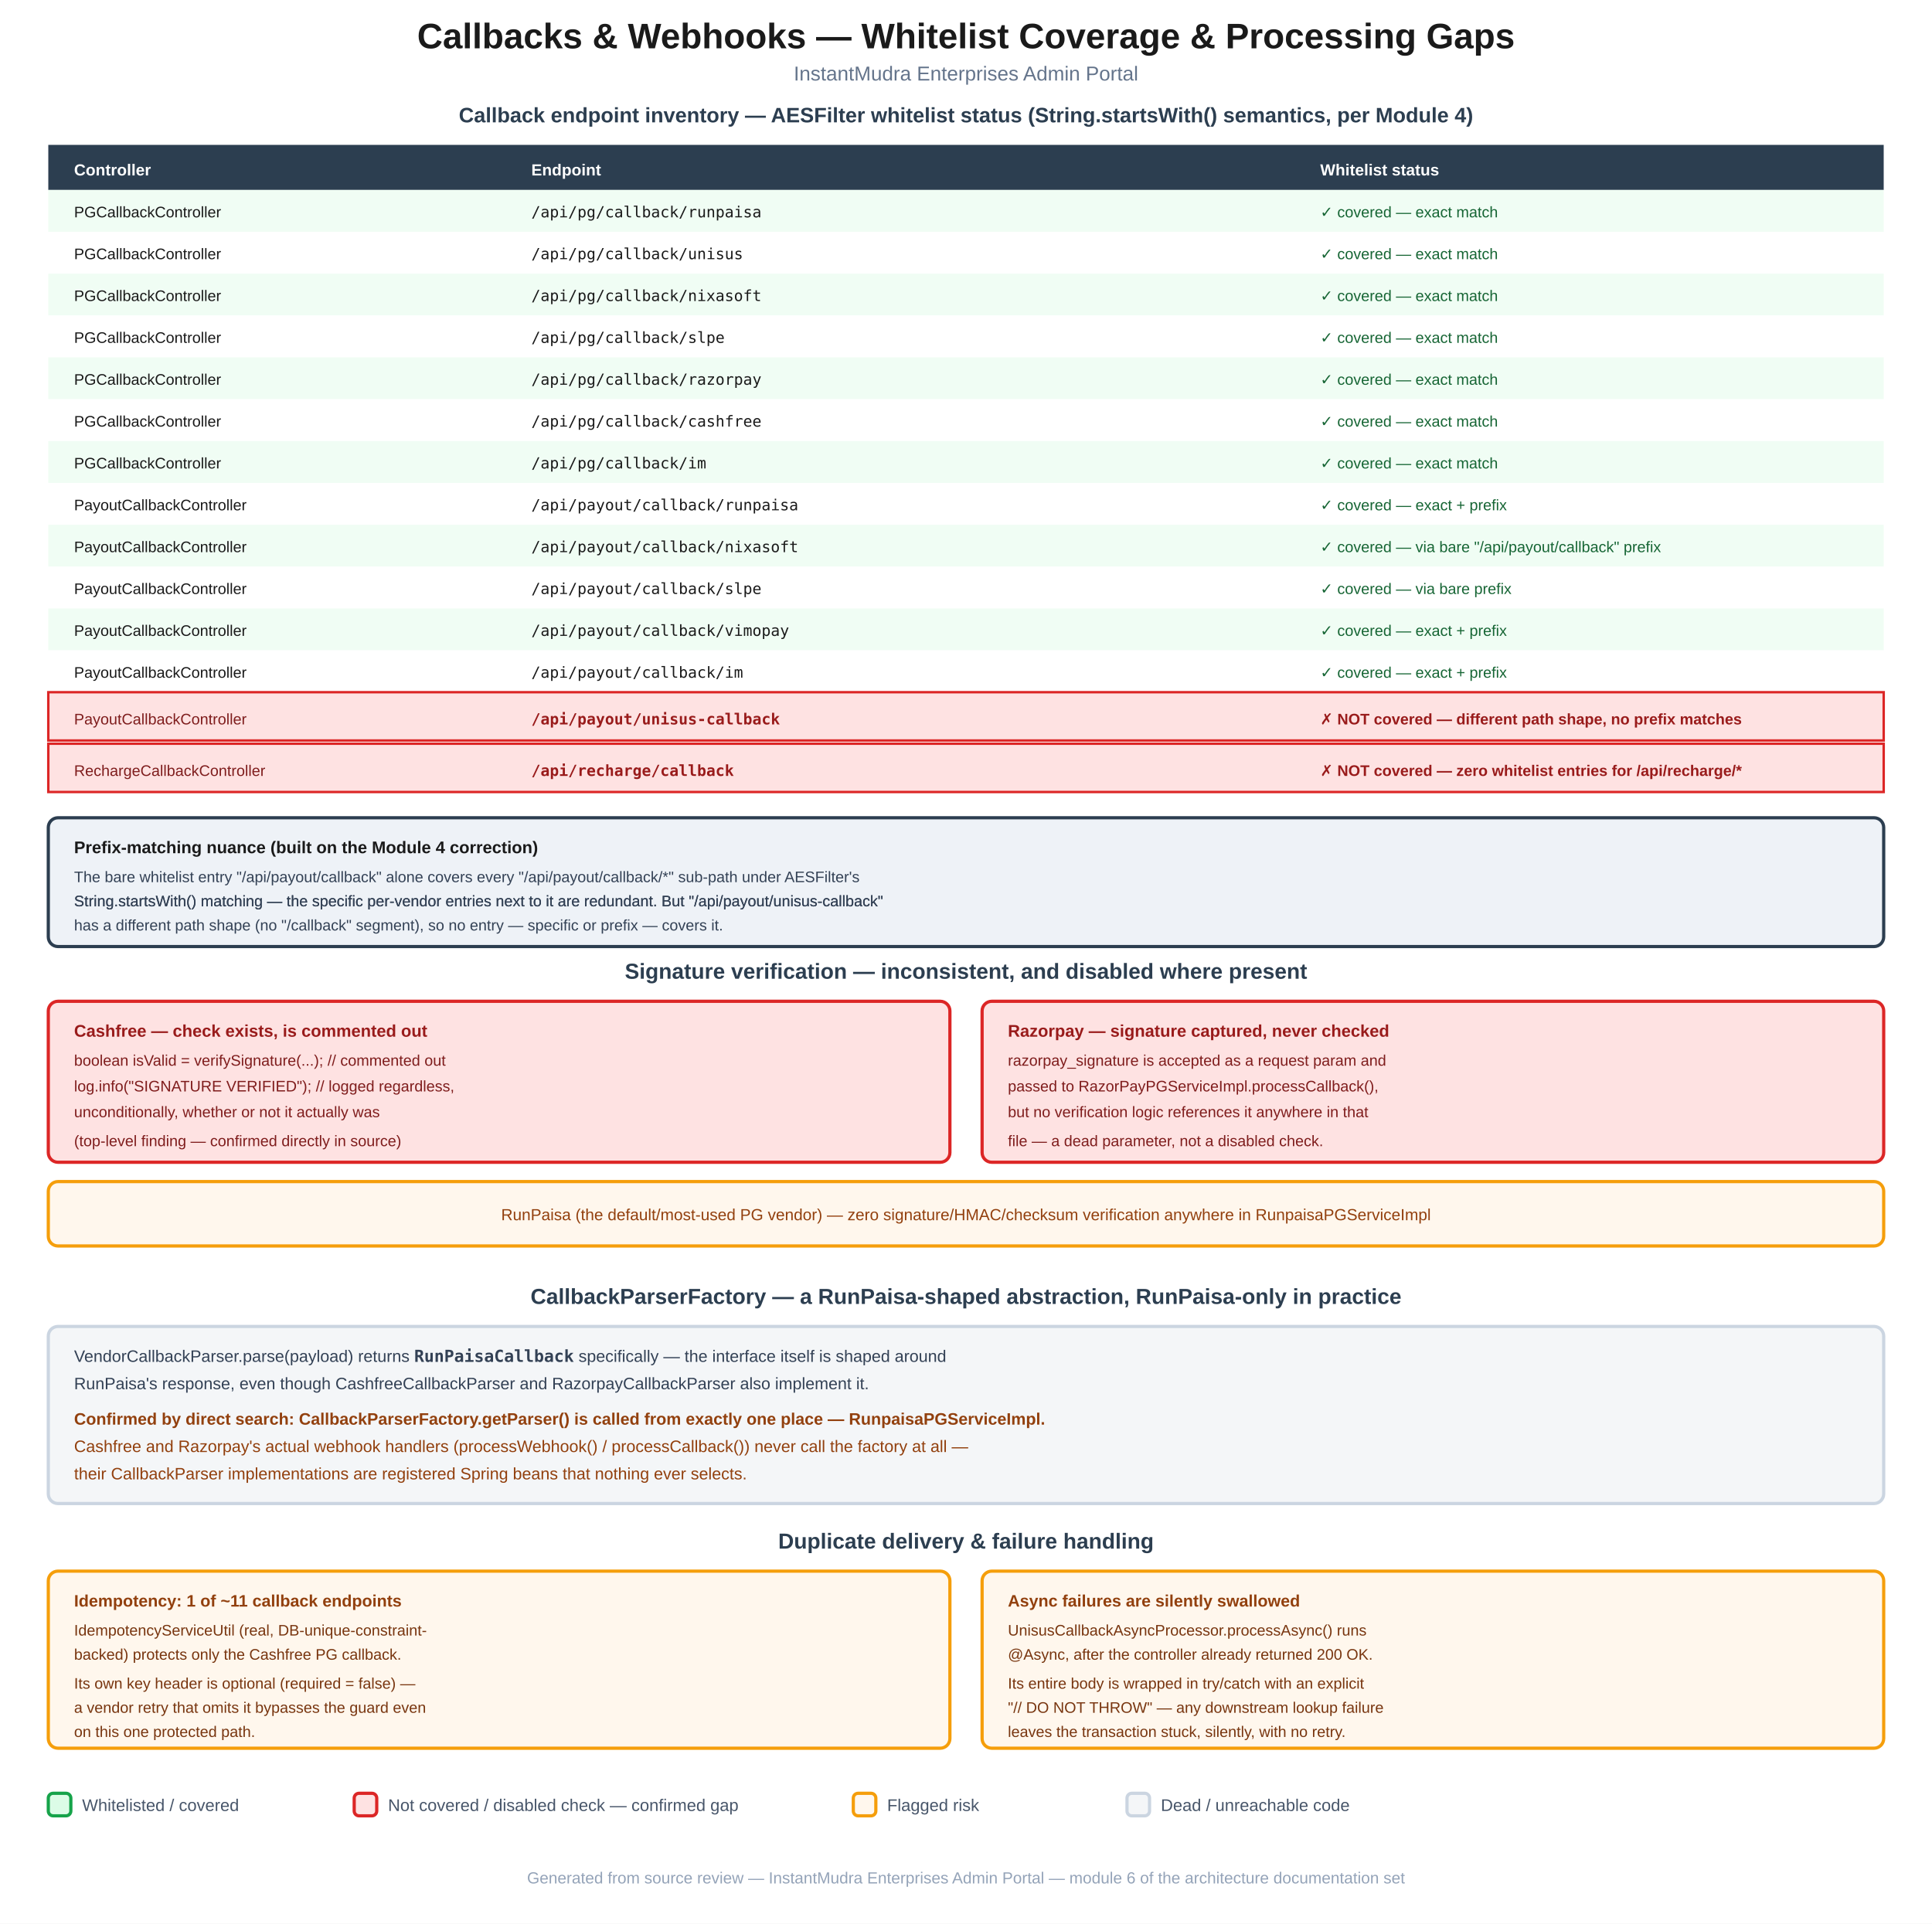
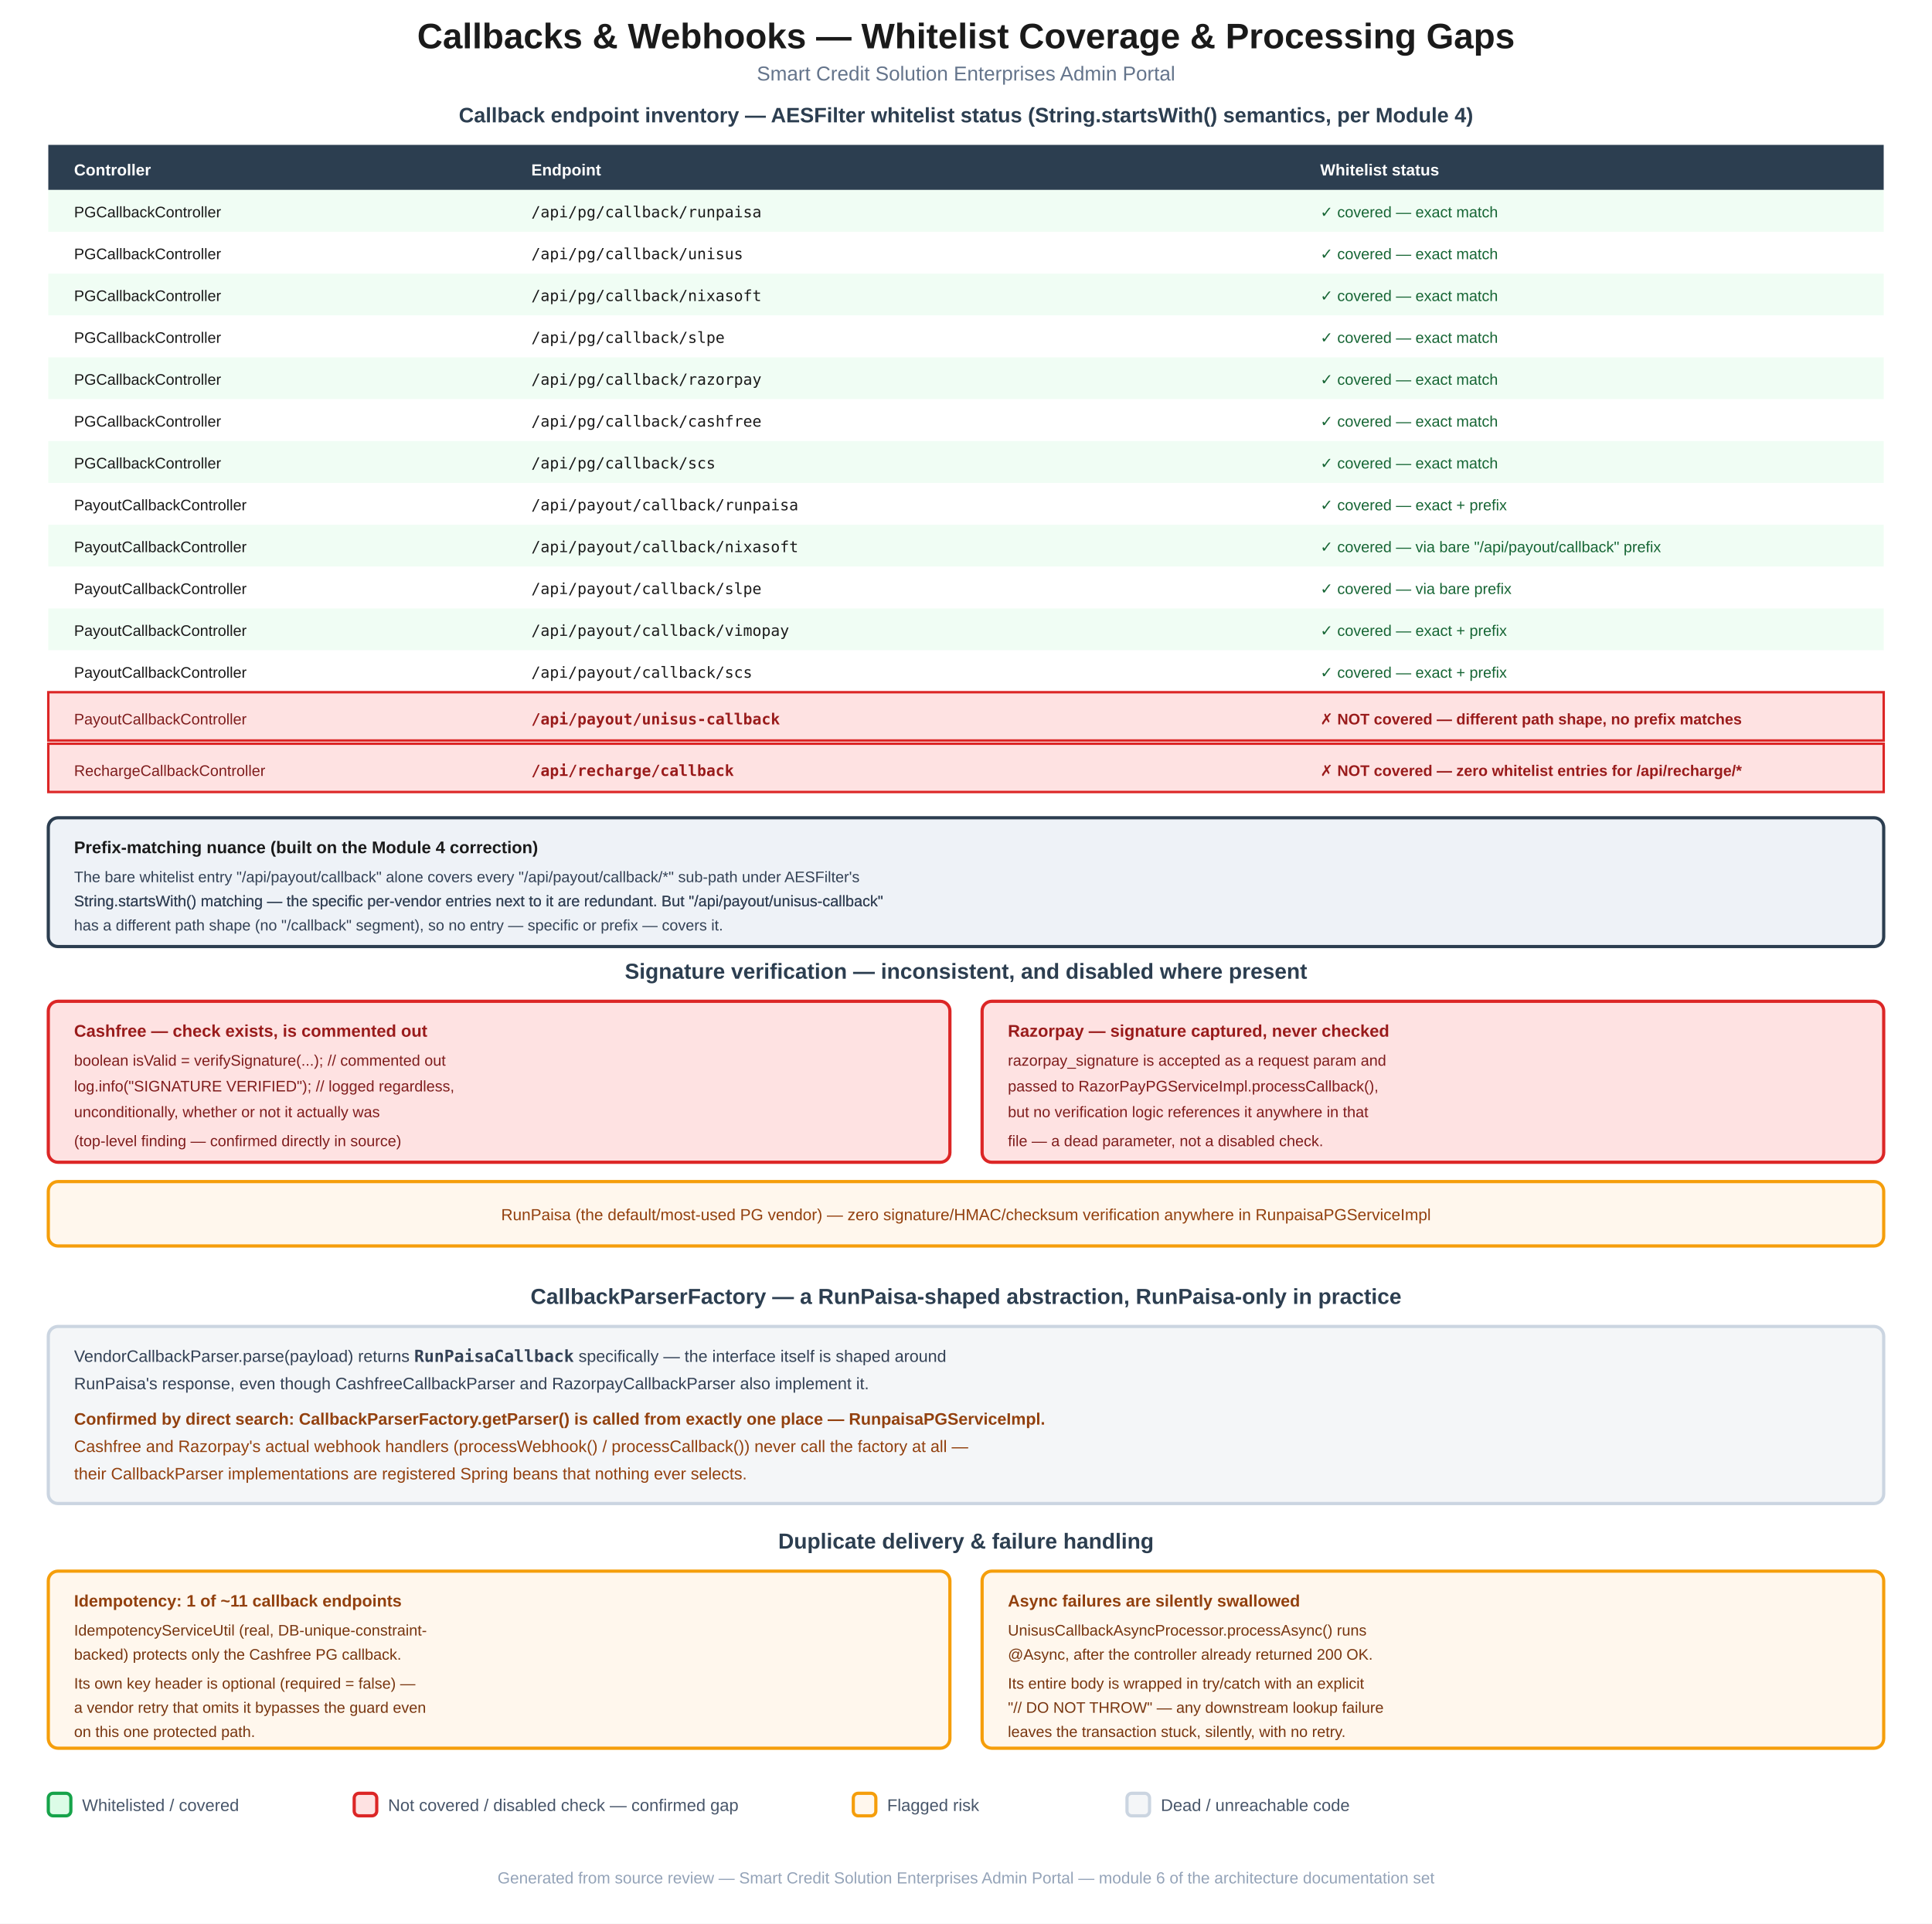
<svg xmlns="http://www.w3.org/2000/svg" viewBox="0 0 1200 1195" font-family="Segoe UI, Arial, sans-serif">
  <defs>
    <marker id="arrow6" viewBox="0 0 10 10" refX="9" refY="5" markerWidth="7" markerHeight="7" orient="auto-start-reverse">
      <path d="M0,0 L10,5 L0,10 z" fill="#475569" />
    </marker>
  </defs>
  <rect x="0" y="0" width="1200" height="1195" fill="#ffffff" />
  <text x="600" y="30" text-anchor="middle" font-size="22" font-weight="700" fill="#1a1a1a">Callbacks &amp; Webhooks — Whitelist Coverage &amp; Processing Gaps</text>
-   <text x="600" y="50" text-anchor="middle" font-size="12.5" fill="#64748b">InstantMudra Enterprises Admin Portal</text>
+   <text x="600" y="50" text-anchor="middle" font-size="12.5" fill="#64748b">Smart Credit Solution Enterprises Admin Portal</text>
  <text x="600" y="76" text-anchor="middle" font-size="13" font-weight="700" fill="#2c3e50">Callback endpoint inventory — AESFilter whitelist status (String.startsWith() semantics, per Module 4)</text>
  <rect x="30" y="90" width="1140" height="28" fill="#2c3e50" />
  <text x="46" y="109" font-size="10" font-weight="700" fill="#fff">Controller</text>
  <text x="330" y="109" font-size="10" font-weight="700" fill="#fff">Endpoint</text>
  <text x="820" y="109" font-size="10" font-weight="700" fill="#fff">Whitelist status</text>
  <g font-size="9.5">
    <rect x="30" y="118" width="1140" height="26" fill="#f0fdf4" />
    <text x="46" y="135" fill="#1a1a1a">PGCallbackController</text>
    <text x="330" y="135" font-family="Consolas, monospace" fill="#1a1a1a">/api/pg/callback/runpaisa</text>
    <text x="820" y="135" fill="#166534">✓ covered — exact match</text>
    <rect x="30" y="144" width="1140" height="26" fill="#ffffff" />
    <text x="46" y="161" fill="#1a1a1a">PGCallbackController</text>
    <text x="330" y="161" font-family="Consolas, monospace" fill="#1a1a1a">/api/pg/callback/unisus</text>
    <text x="820" y="161" fill="#166534">✓ covered — exact match</text>
    <rect x="30" y="170" width="1140" height="26" fill="#f0fdf4" />
    <text x="46" y="187" fill="#1a1a1a">PGCallbackController</text>
    <text x="330" y="187" font-family="Consolas, monospace" fill="#1a1a1a">/api/pg/callback/nixasoft</text>
    <text x="820" y="187" fill="#166534">✓ covered — exact match</text>
    <rect x="30" y="196" width="1140" height="26" fill="#ffffff" />
    <text x="46" y="213" fill="#1a1a1a">PGCallbackController</text>
    <text x="330" y="213" font-family="Consolas, monospace" fill="#1a1a1a">/api/pg/callback/slpe</text>
    <text x="820" y="213" fill="#166534">✓ covered — exact match</text>
    <rect x="30" y="222" width="1140" height="26" fill="#f0fdf4" />
    <text x="46" y="239" fill="#1a1a1a">PGCallbackController</text>
    <text x="330" y="239" font-family="Consolas, monospace" fill="#1a1a1a">/api/pg/callback/razorpay</text>
    <text x="820" y="239" fill="#166534">✓ covered — exact match</text>
    <rect x="30" y="248" width="1140" height="26" fill="#ffffff" />
    <text x="46" y="265" fill="#1a1a1a">PGCallbackController</text>
    <text x="330" y="265" font-family="Consolas, monospace" fill="#1a1a1a">/api/pg/callback/cashfree</text>
    <text x="820" y="265" fill="#166534">✓ covered — exact match</text>
    <rect x="30" y="274" width="1140" height="26" fill="#f0fdf4" />
    <text x="46" y="291" fill="#1a1a1a">PGCallbackController</text>
-     <text x="330" y="291" font-family="Consolas, monospace" fill="#1a1a1a">/api/pg/callback/im</text>
+     <text x="330" y="291" font-family="Consolas, monospace" fill="#1a1a1a">/api/pg/callback/scs</text>
    <text x="820" y="291" fill="#166534">✓ covered — exact match</text>
    <rect x="30" y="300" width="1140" height="26" fill="#ffffff" />
    <text x="46" y="317" fill="#1a1a1a">PayoutCallbackController</text>
    <text x="330" y="317" font-family="Consolas, monospace" fill="#1a1a1a">/api/payout/callback/runpaisa</text>
    <text x="820" y="317" fill="#166534">✓ covered — exact + prefix</text>
    <rect x="30" y="326" width="1140" height="26" fill="#f0fdf4" />
    <text x="46" y="343" fill="#1a1a1a">PayoutCallbackController</text>
    <text x="330" y="343" font-family="Consolas, monospace" fill="#1a1a1a">/api/payout/callback/nixasoft</text>
    <text x="820" y="343" fill="#166534">✓ covered — via bare "/api/payout/callback" prefix</text>
    <rect x="30" y="352" width="1140" height="26" fill="#ffffff" />
    <text x="46" y="369" fill="#1a1a1a">PayoutCallbackController</text>
    <text x="330" y="369" font-family="Consolas, monospace" fill="#1a1a1a">/api/payout/callback/slpe</text>
    <text x="820" y="369" fill="#166534">✓ covered — via bare prefix</text>
    <rect x="30" y="378" width="1140" height="26" fill="#f0fdf4" />
    <text x="46" y="395" fill="#1a1a1a">PayoutCallbackController</text>
    <text x="330" y="395" font-family="Consolas, monospace" fill="#1a1a1a">/api/payout/callback/vimopay</text>
    <text x="820" y="395" fill="#166534">✓ covered — exact + prefix</text>
    <rect x="30" y="404" width="1140" height="26" fill="#ffffff" />
    <text x="46" y="421" fill="#1a1a1a">PayoutCallbackController</text>
-     <text x="330" y="421" font-family="Consolas, monospace" fill="#1a1a1a">/api/payout/callback/im</text>
+     <text x="330" y="421" font-family="Consolas, monospace" fill="#1a1a1a">/api/payout/callback/scs</text>
    <text x="820" y="421" fill="#166534">✓ covered — exact + prefix</text>
  </g>
  <rect x="30" y="430" width="1140" height="30" fill="#fee2e2" stroke="#dc2626" stroke-width="1.5" />
  <text x="46" y="450" font-size="9.5" fill="#7f1d1d">PayoutCallbackController</text>
  <text x="330" y="450" font-size="9.5" font-family="Consolas, monospace" font-weight="700" fill="#991b1b">/api/payout/unisus-callback</text>
  <text x="820" y="450" font-size="9.5" font-weight="700" fill="#991b1b">✗ NOT covered — different path shape, no prefix matches</text>
  <rect x="30" y="462" width="1140" height="30" fill="#fee2e2" stroke="#dc2626" stroke-width="1.5" />
  <text x="46" y="482" font-size="9.5" fill="#7f1d1d">RechargeCallbackController</text>
  <text x="330" y="482" font-size="9.5" font-family="Consolas, monospace" font-weight="700" fill="#991b1b">/api/recharge/callback</text>
  <text x="820" y="482" font-size="9.5" font-weight="700" fill="#991b1b">✗ NOT covered — zero whitelist entries for /api/recharge/*</text>
  <rect x="30" y="508" width="1140" height="80" rx="6" fill="#eef2f7" stroke="#2c3e50" stroke-width="2" />
  <text x="46" y="530" font-size="10.5" font-weight="700" fill="#1a1a1a">Prefix-matching nuance (built on the Module 4 correction)</text>
  <text x="46" y="548" font-size="9.5" fill="#334155">The bare whitelist entry "/api/payout/callback" alone covers every "/api/payout/callback/*" sub-path under AESFilter's</text>
  <text x="46" y="563" font-size="9.5" fill="#334155">String.startsWith() matching — the specific per-vendor entries next to it are redundant. But "/api/payout/unisus-callback"</text>
  <text x="46" y="578" font-size="9.5" fill="#334155">has a different path shape (no "/callback" segment), so no entry — specific or prefix — covers it.</text>
  <text x="46" y="563" font-size="9.5" fill="#334155">String.startsWith() matching — the specific per-vendor entries next to it are redundant. But "/api/payout/unisus-callback"</text>
  <text x="600" y="608" text-anchor="middle" font-size="13.5" font-weight="700" fill="#2c3e50">Signature verification — inconsistent, and disabled where present</text>
  <rect x="30" y="622" width="560" height="100" rx="6" fill="#fee2e2" stroke="#dc2626" stroke-width="2" />
  <text x="46" y="644" font-size="10.5" font-weight="700" fill="#991b1b">Cashfree — check exists, is commented out</text>
  <text x="46" y="662" font-size="9.5" fill="#7f1d1d">boolean isValid = verifySignature(...); // commented out</text>
  <text x="46" y="678" font-size="9.5" fill="#7f1d1d">log.info("SIGNATURE VERIFIED"); // logged regardless,</text>
  <text x="46" y="694" font-size="9.5" fill="#7f1d1d">unconditionally, whether or not it actually was</text>
  <text x="46" y="712" font-size="9.5" fill="#7f1d1d">(top-level finding — confirmed directly in source)</text>
  <rect x="610" y="622" width="560" height="100" rx="6" fill="#fee2e2" stroke="#dc2626" stroke-width="2" />
  <text x="626" y="644" font-size="10.5" font-weight="700" fill="#991b1b">Razorpay — signature captured, never checked</text>
  <text x="626" y="662" font-size="9.5" fill="#7f1d1d">razorpay_signature is accepted as a request param and</text>
  <text x="626" y="678" font-size="9.5" fill="#7f1d1d">passed to RazorPayPGServiceImpl.processCallback(),</text>
  <text x="626" y="694" font-size="9.5" fill="#7f1d1d">but no verification logic references it anywhere in that</text>
  <text x="626" y="712" font-size="9.5" fill="#7f1d1d">file — a dead parameter, not a disabled check.</text>
  <rect x="30" y="734" width="1140" height="40" rx="6" fill="#fff7ed" stroke="#f59e0b" stroke-width="2" />
  <text x="600" y="758" text-anchor="middle" font-size="10" fill="#92400e">RunPaisa (the default/most-used PG vendor) — zero signature/HMAC/checksum verification anywhere in RunpaisaPGServiceImpl</text>
  <text x="600" y="810" text-anchor="middle" font-size="13.5" font-weight="700" fill="#2c3e50">CallbackParserFactory — a RunPaisa-shaped abstraction, RunPaisa-only in practice</text>
  <rect x="30" y="824" width="1140" height="110" rx="6" fill="#f4f6f8" stroke="#cbd5e1" stroke-width="2" />
  <text x="46" y="846" font-size="10.3" fill="#334155">VendorCallbackParser.parse(payload) returns <tspan font-family="Consolas, monospace" font-weight="700">RunPaisaCallback</tspan> specifically — the interface itself is shaped around</text>
  <text x="46" y="863" font-size="10.3" fill="#334155">RunPaisa's response, even though CashfreeCallbackParser and RazorpayCallbackParser also implement it.</text>
  <text x="46" y="885" font-size="10.3" font-weight="700" fill="#92400e">Confirmed by direct search: CallbackParserFactory.getParser() is called from exactly one place — RunpaisaPGServiceImpl.</text>
  <text x="46" y="902" font-size="10.3" fill="#92400e">Cashfree and Razorpay's actual webhook handlers (processWebhook() / processCallback()) never call the factory at all —</text>
  <text x="46" y="919" font-size="10.3" fill="#92400e">their CallbackParser implementations are registered Spring beans that nothing ever selects.</text>
  <text x="600" y="962" text-anchor="middle" font-size="13.5" font-weight="700" fill="#2c3e50">Duplicate delivery &amp; failure handling</text>
  <rect x="30" y="976" width="560" height="110" rx="6" fill="#fff7ed" stroke="#f59e0b" stroke-width="2" />
  <text x="46" y="998" font-size="10.3" font-weight="700" fill="#92400e">Idempotency: 1 of ~11 callback endpoints</text>
  <text x="46" y="1016" font-size="9.5" fill="#78350f">IdempotencyServiceUtil (real, DB-unique-constraint-</text>
  <text x="46" y="1031" font-size="9.5" fill="#78350f">backed) protects only the Cashfree PG callback.</text>
  <text x="46" y="1049" font-size="9.5" fill="#78350f">Its own key header is optional (required = false) —</text>
  <text x="46" y="1064" font-size="9.5" fill="#78350f">a vendor retry that omits it bypasses the guard even</text>
  <text x="46" y="1079" font-size="9.5" fill="#78350f">on this one protected path.</text>
  <rect x="610" y="976" width="560" height="110" rx="6" fill="#fff7ed" stroke="#f59e0b" stroke-width="2" />
  <text x="626" y="998" font-size="10.3" font-weight="700" fill="#92400e">Async failures are silently swallowed</text>
  <text x="626" y="1016" font-size="9.5" fill="#78350f">UnisusCallbackAsyncProcessor.processAsync() runs</text>
  <text x="626" y="1031" font-size="9.5" fill="#78350f">@Async, after the controller already returned 200 OK.</text>
  <text x="626" y="1049" font-size="9.5" fill="#78350f">Its entire body is wrapped in try/catch with an explicit</text>
  <text x="626" y="1064" font-size="9.5" fill="#78350f">"// DO NOT THROW" — any downstream lookup failure</text>
  <text x="626" y="1079" font-size="9.5" fill="#78350f">leaves the transaction stuck, silently, with no retry.</text>
  <rect x="30" y="1114" width="14" height="14" rx="3" fill="#dcfce7" stroke="#16a34a" stroke-width="2" />
  <text x="51" y="1125" font-size="10.5" fill="#475569">Whitelisted / covered</text>
  <rect x="220" y="1114" width="14" height="14" rx="3" fill="#fee2e2" stroke="#dc2626" stroke-width="2" />
  <text x="241" y="1125" font-size="10.5" fill="#475569">Not covered / disabled check — confirmed gap</text>
  <rect x="530" y="1114" width="14" height="14" rx="3" fill="#fff7ed" stroke="#f59e0b" stroke-width="2" />
  <text x="551" y="1125" font-size="10.5" fill="#475569">Flagged risk</text>
  <rect x="700" y="1114" width="14" height="14" rx="3" fill="#f4f6f8" stroke="#cbd5e1" stroke-width="2" />
  <text x="721" y="1125" font-size="10.5" fill="#475569">Dead / unreachable code</text>
-   <text x="600" y="1170" text-anchor="middle" font-size="10" fill="#94a3b8">Generated from source review — InstantMudra Enterprises Admin Portal — module 6 of the architecture documentation set</text>
+   <text x="600" y="1170" text-anchor="middle" font-size="10" fill="#94a3b8">Generated from source review — Smart Credit Solution Enterprises Admin Portal — module 6 of the architecture documentation set</text>
</svg>
